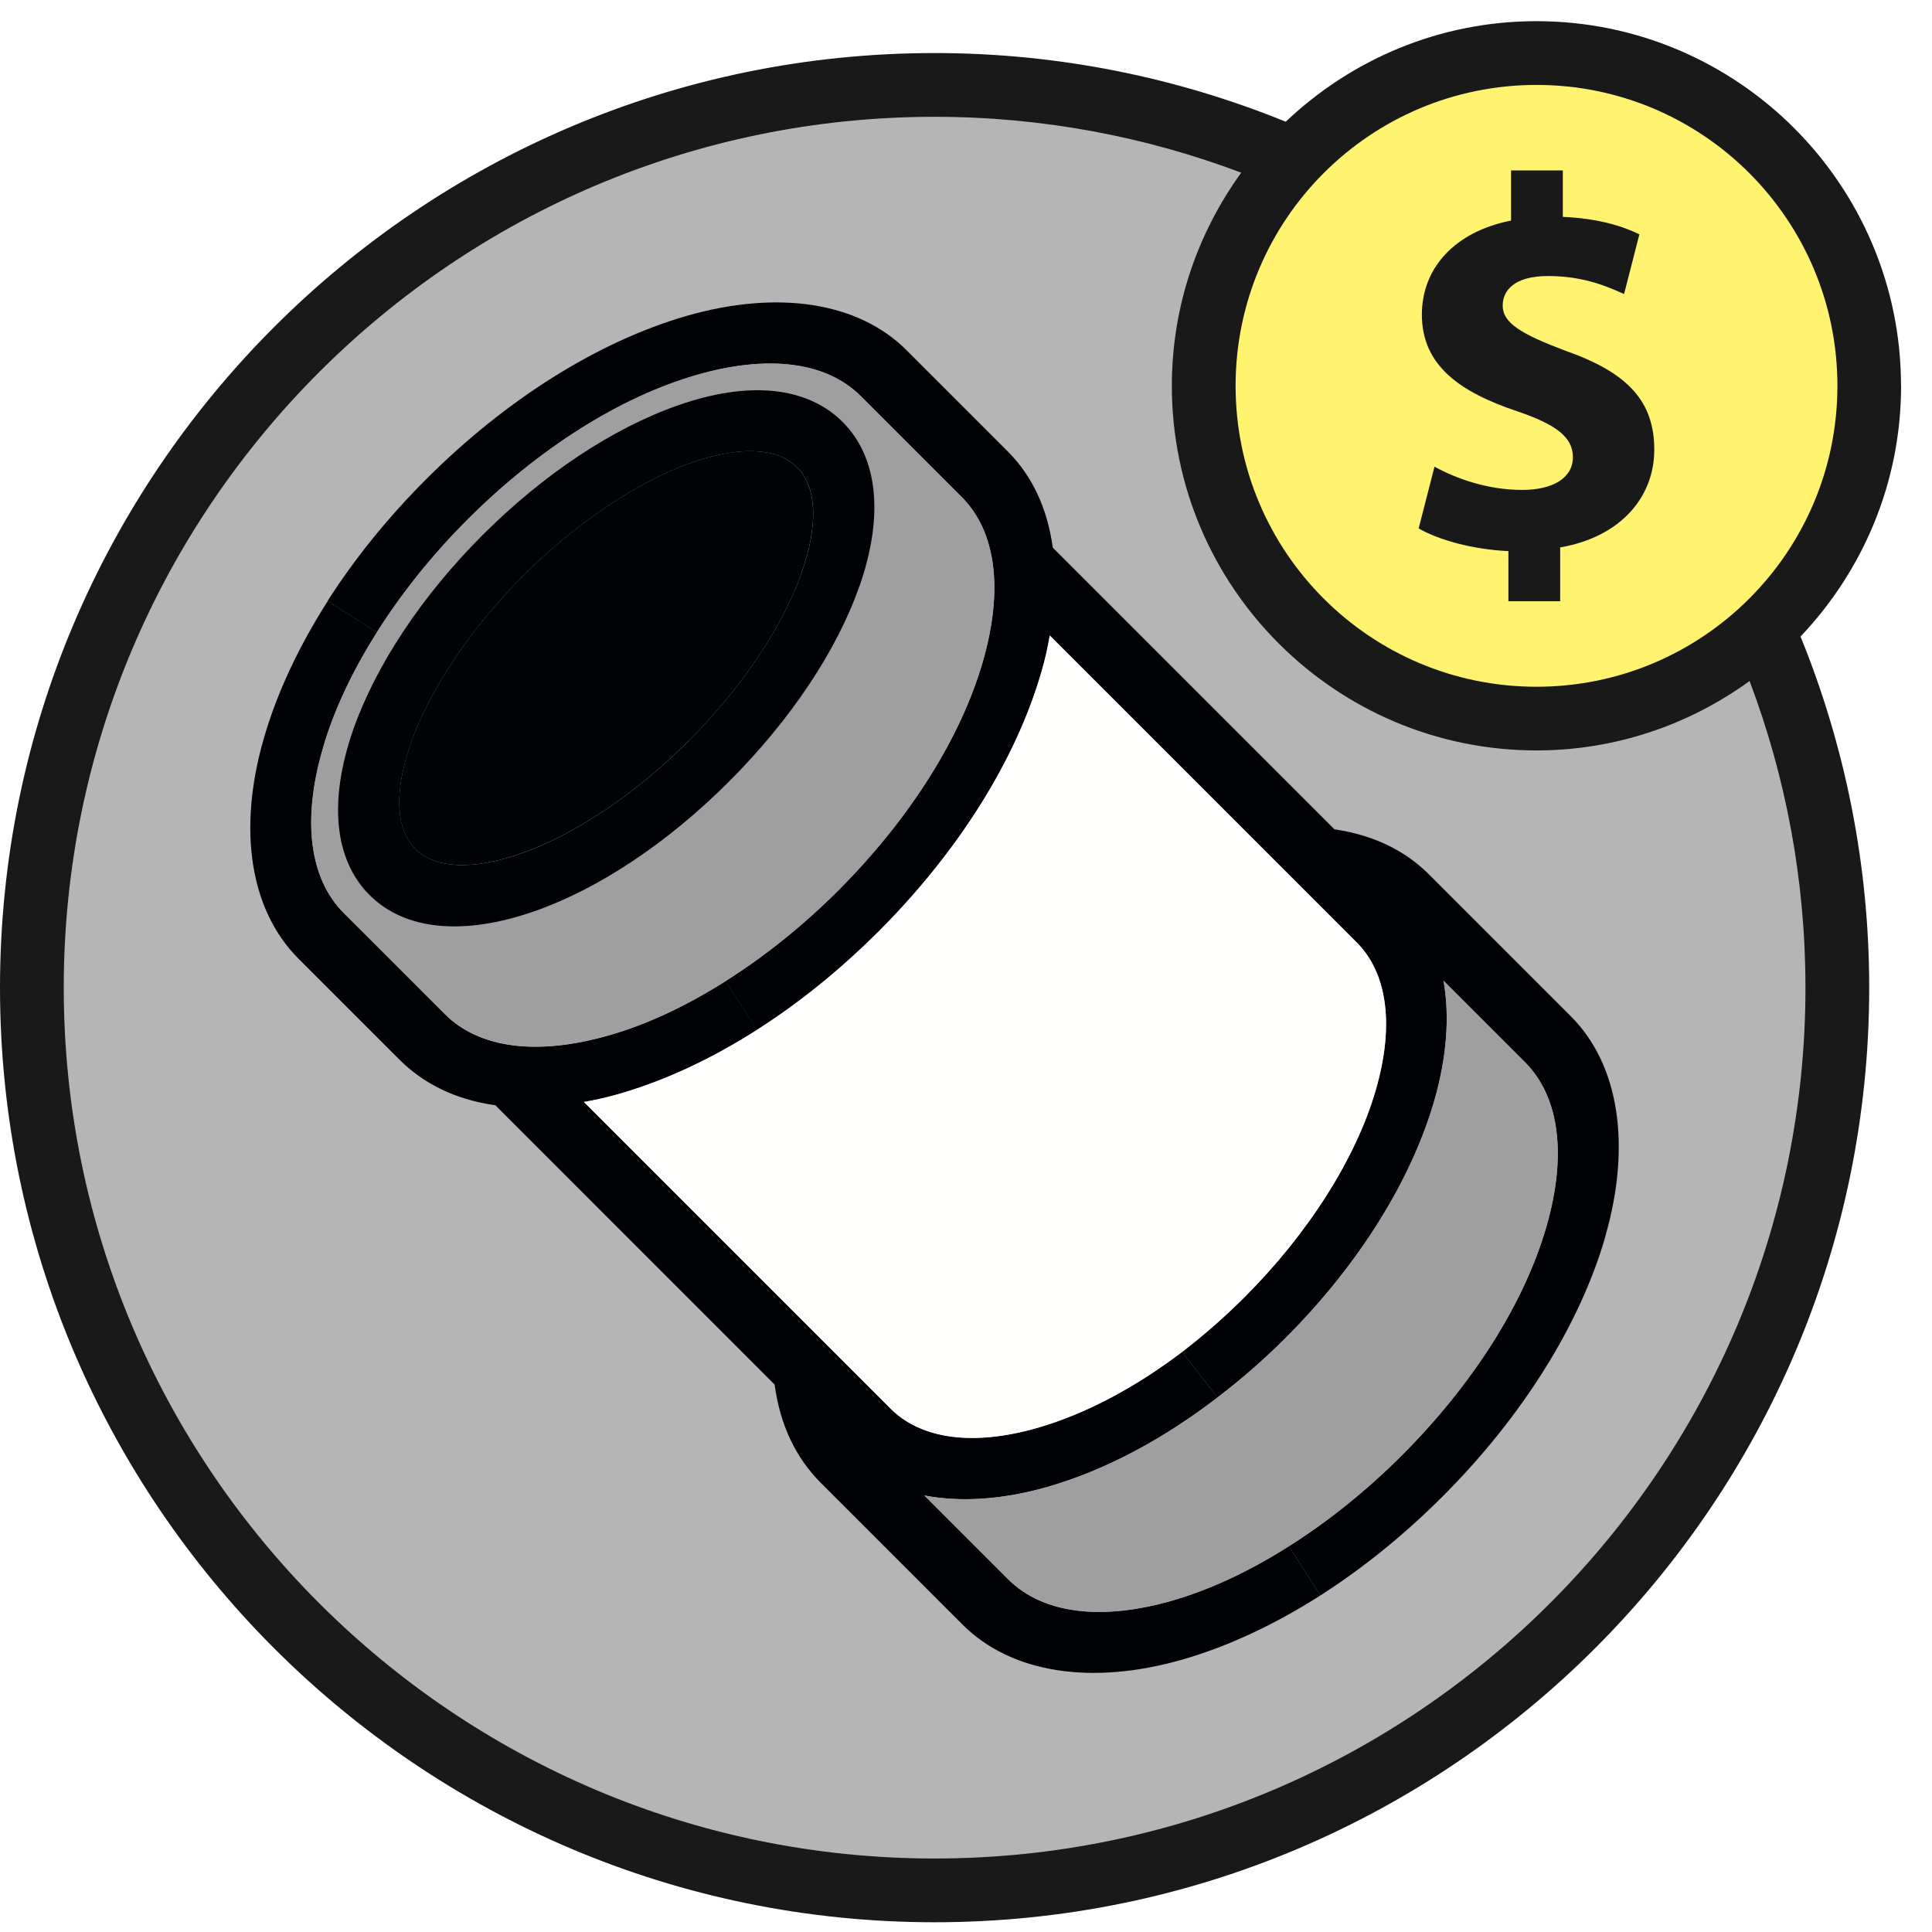
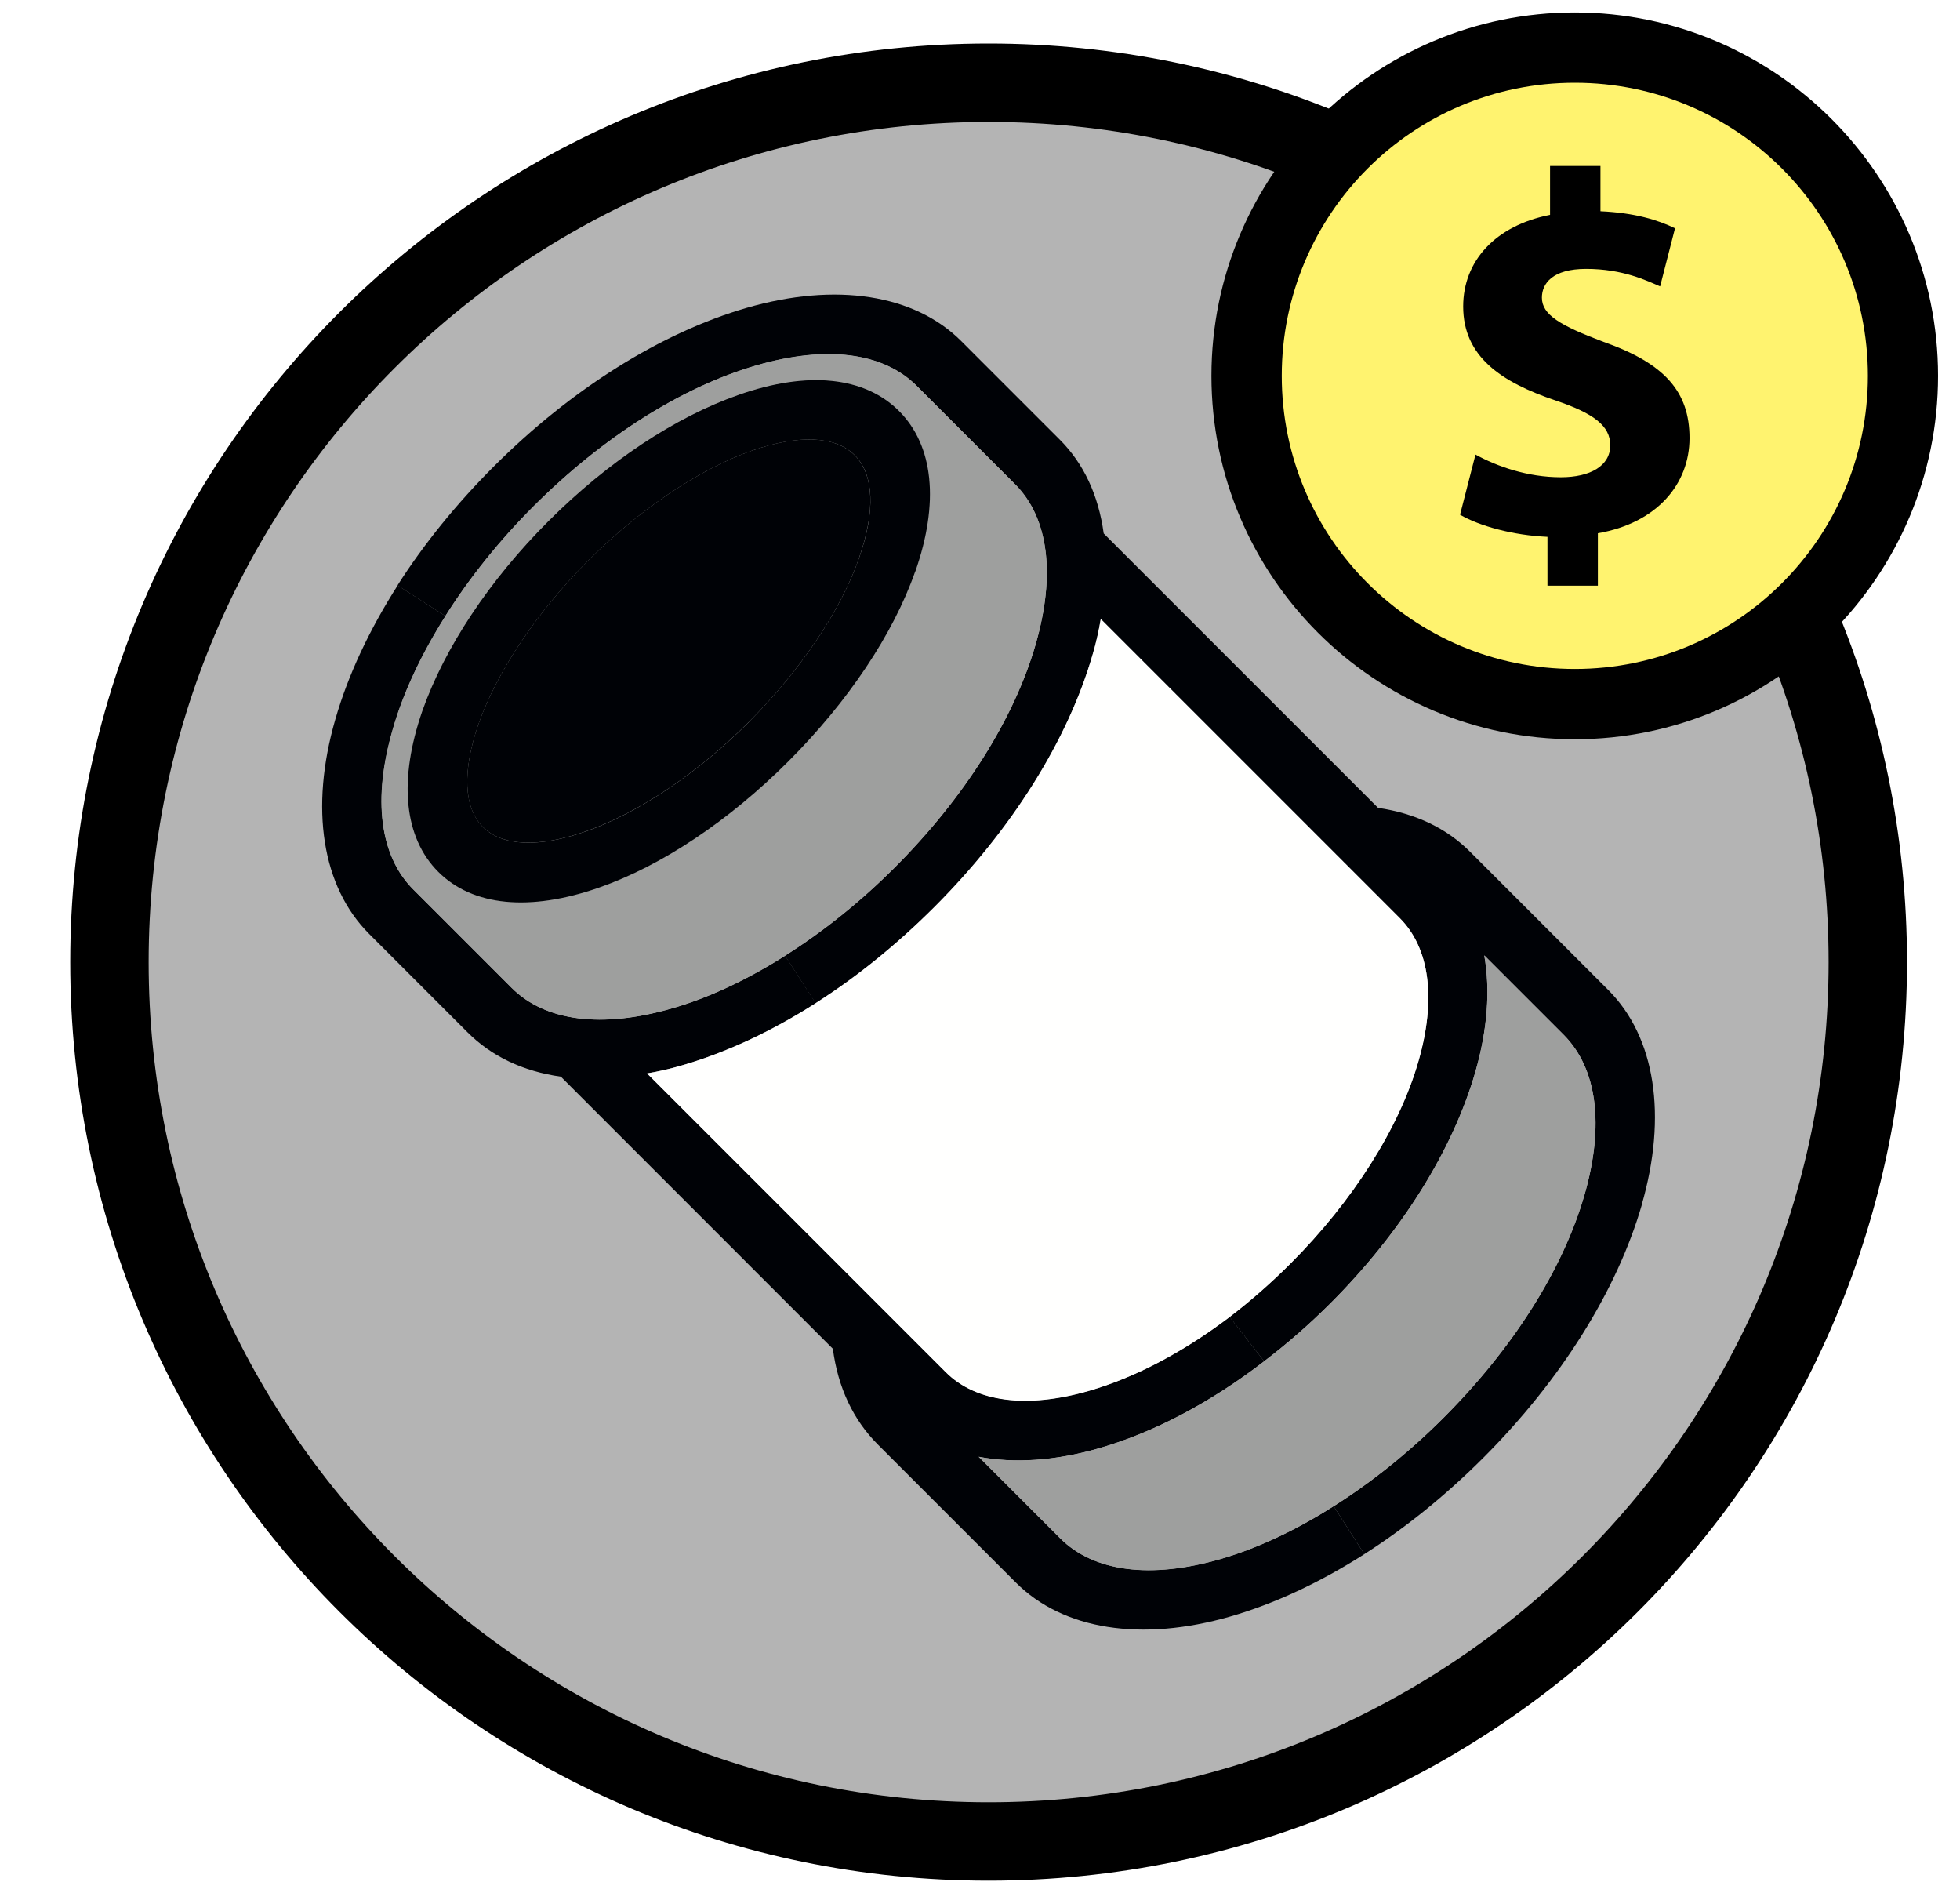
- <svg xmlns="http://www.w3.org/2000/svg" width="24" height="24" viewBox="0 0 24 24">
+ <svg xmlns="http://www.w3.org/2000/svg" width="25" height="24" viewBox="0 0 25 24">
  <g fill="none">
-     <path d="M22.824 12.269c0 6.193-5.021 11.214-11.214 11.214-6.193 0-11.214-5.021-11.214-11.214 0-6.193 5.02-11.214 11.214-11.214 6.193 0 11.214 5.021 11.214 11.214" fill="#B4B5B4" />
-     <path d="M19.941 15.366c-.316 1.091-1.033 2.236-2.022 3.225-.477.477-.991.892-1.517 1.228l-.391-.611c.486-.307.963-.689 1.4-1.126.885-.885 1.525-1.894 1.799-2.844.256-.889.162-1.614-.265-2.042l-1.013-1.013c.079.444.04.947-.113 1.484-.289 1.002-.945 2.049-1.85 2.954-.271.27-.554.517-.845.738l-.44-.565c.265-.203.526-.431.777-.682.793-.793 1.388-1.731 1.63-2.577.231-.797.145-1.446-.238-1.828l-3.813-3.813c-.027.156-.06.305-.102.446-.313 1.091-1.031 2.237-2.022 3.228-.477.477-.989.89-1.514 1.225l-.389-.605c.486-.307.961-.687 1.398-1.124.887-.887 1.525-1.897 1.799-2.848.256-.888.165-1.612-.263-2.04l-1.254-1.254c-.428-.428-1.151-.519-2.04-.263-.951.274-1.961.912-2.848 1.799-.437.437-.817.912-1.124 1.398l-.611-.391c.336-.527.75-1.038 1.227-1.515.991-.991 2.135-1.707 3.226-2.024 1.141-.329 2.141-.174 2.74.426l1.254 1.254c.305.305.493.705.561 1.197l3.499 3.499c.481.071.874.26 1.175.561l1.762 1.762c.599.6.755 1.6.426 2.74" fill="#000206" />
-     <path d="M16.403 19.819c-.565.36-1.144.632-1.709.795-1.135.327-2.133.17-2.735-.431l-1.762-1.762c-.314-.314-.508-.724-.574-1.221l-3.469-3.47c-.484-.068-.885-.26-1.192-.567l-1.254-1.254c-.601-.601-.759-1.6-.431-2.735.162-.565.435-1.144.795-1.709l.611.391c-.307.486-.539.978-.673 1.448-.258.887-.165 1.612.263 2.04l1.254 1.254c.428.428 1.151.519 2.04.263.47-.133.962-.366 1.448-.673l.39.605c-.567.362-1.148.632-1.713.795-.139.04-.283.075-.437.1l3.809 3.809c.382.382 1.031.468 1.828.238.591-.17 1.205-.495 1.793-.941l.44.565c-.682.525-1.406.908-2.108 1.11-.559.161-1.082.194-1.534.108l1.04 1.04c.428.428 1.154.521 2.042.265.468-.135.962-.366 1.446-.675l.391.611z" fill="#000206" />
-     <path d="M19.21 15.238c-.274.951-.914 1.96-1.799 2.844-.437.437-.914.819-1.4 1.126-.484.309-.978.539-1.446.675-.889.256-1.614.163-2.042-.265l-1.04-1.04c.452.086.974.053 1.534-.108.702-.201 1.426-.585 2.108-1.11.291-.221.574-.468.844-.738.905-.905 1.561-1.952 1.85-2.954.154-.537.192-1.04.113-1.484l1.013 1.013c.428.428.521 1.153.265 2.042" fill="#9E9F9E" />
-     <path d="M15.461 16.113c-.251.251-.512.479-.777.682-.589.446-1.203.771-1.793.942-.797.23-1.446.144-1.828-.238l-3.81-3.81c.153-.026.298-.06.437-.1.565-.163 1.146-.433 1.713-.795.525-.334 1.036-.748 1.514-1.225.991-.991 1.709-2.137 2.022-3.228.042-.141.075-.291.102-.446l3.813 3.813c.382.382.468 1.031.238 1.828-.243.846-.837 1.784-1.631 2.577" fill="#FFFFFE" />
-     <path d="M9.056 9.708c.762-.762 1.338-1.623 1.618-2.422.309-.879.234-1.605-.207-2.046-.441-.44-1.166-.515-2.046-.207-.81.283-1.671.856-2.428 1.612-.751.751-1.322 1.611-1.607 2.418-.307.885-.236 1.614.203 2.053.439.439 1.168.51 2.051.201.799-.28 1.656-.852 2.415-1.61m3.155-1.492c-.274.951-.912 1.961-1.799 2.848-.437.437-.912.817-1.398 1.124-.486.307-.978.539-1.448.673-.888.256-1.612.165-2.04-.263l-1.254-1.254c-.428-.428-.521-1.153-.263-2.04.133-.47.366-.962.673-1.448.307-.486.687-.962 1.124-1.399.887-.886 1.898-1.524 2.848-1.799.889-.256 1.612-.165 2.04.263l1.254 1.254c.428.428.519 1.152.263 2.04" fill="#9E9F9E" />
-     <path d="M8.553 9.205c.658-.658 1.172-1.42 1.406-2.093.21-.598.188-1.062-.057-1.307-.247-.247-.711-.265-1.309-.059-.671.236-1.435.748-2.093 1.406-.652.653-1.163 1.415-1.398 2.086-.207.598-.188 1.062.059 1.309.245.245.711.265 1.307.057.673-.234 1.433-.746 2.086-1.398m2.12-1.919c-.28.799-.856 1.66-1.618 2.422-.759.759-1.616 1.331-2.415 1.61-.883.309-1.612.238-2.051-.201-.439-.439-.51-1.168-.203-2.053.285-.808.856-1.667 1.607-2.418.757-.757 1.618-1.329 2.428-1.612.879-.309 1.605-.234 2.046.207.44.441.515 1.166.207 2.046" fill="#000206" />
-     <path d="M9.959 7.112c-.234.673-.748 1.435-1.406 2.093-.652.653-1.413 1.164-2.086 1.398-.596.209-1.062.188-1.307-.056-.247-.247-.265-.711-.059-1.309.236-.671.746-1.433 1.398-2.086.658-.658 1.422-1.17 2.093-1.406.598-.207 1.062-.188 1.309.059.245.245.267.709.057 1.307" fill="#000206" />
-     <path d="M19.086 8.927c-2.279 0-4.134-1.854-4.134-4.134 0-2.279 1.854-4.134 4.134-4.134 2.279 0 4.134 1.855 4.134 4.134 0 2.279-1.854 4.134-4.134 4.134" fill="#1A1919" />
-     <path d="M11.61 23.087c-5.965 0-10.818-4.853-10.818-10.818s4.853-10.818 10.818-10.818c1.34 0 2.624.247 3.809.694-.54.746-.862 1.659-.862 2.648 0 2.497 2.032 4.529 4.529 4.529.989 0 1.902-.322 2.648-.862.448 1.185.694 2.469.694 3.809 0 5.965-4.853 10.818-10.818 10.818m9.808-15.376c-.64.512-1.449.819-2.332.819-2.064 0-3.738-1.674-3.738-3.738 0-.883.308-1.693.82-2.332 2.307 1.077 4.174 2.943 5.25 5.251m-2.332-6.657c2.065 0 3.738 1.674 3.738 3.738 0 .879-.306 1.686-.814 2.325-1.129-2.27-2.979-4.12-5.249-5.249.639-.508 1.445-.814 2.325-.814m4.529 3.738c0-2.498-2.032-4.529-4.529-4.529-1.206 0-2.301.477-3.114 1.249-1.348-.548-2.82-.853-4.362-.853-6.401 0-11.61 5.208-11.61 11.61 0 6.402 5.208 11.61 11.61 11.61 6.401 0 11.61-5.208 11.61-11.61 0-1.542-.305-3.014-.853-4.362.772-.813 1.249-1.908 1.249-3.114" fill="#1A1919" />
-     <path d="M19.381 6.8v.669h-.643v-.623c-.44-.02-.866-.137-1.115-.282l.197-.767c.275.151.663.289 1.089.289.374 0 .63-.144.63-.407 0-.249-.21-.407-.695-.571-.702-.236-1.181-.564-1.181-1.2 0-.577.407-1.03 1.108-1.168v-.623h.643v.577c.44.02.735.112.951.217l-.19.741c-.17-.072-.472-.223-.944-.223-.426 0-.564.184-.564.367 0 .217.23.354.787.564.781.275 1.096.636 1.096 1.227 0 .584-.413 1.082-1.168 1.213m-.295-5.745c-2.065 0-3.738 1.674-3.738 3.738 0 2.065 1.673 3.738 3.738 3.738 2.064 0 3.738-1.674 3.738-3.738s-1.674-3.738-3.738-3.738" fill="#FFF36F" />
+     <path d="M23.824 12.269c0 6.193-5.021 11.214-11.214 11.214-6.193 0-11.214-5.021-11.214-11.214 0-6.193 5.02-11.214 11.214-11.214 6.193 0 11.214 5.021 11.214 11.214" stroke="#000" fill="#B4B4B4" />
+     <path d="M20.941 15.366c-.316 1.091-1.033 2.236-2.022 3.225-.477.477-.991.892-1.517 1.228l-.391-.611c.486-.307.963-.689 1.4-1.126.885-.885 1.525-1.894 1.799-2.844.256-.889.162-1.614-.265-2.042l-1.013-1.013c.079.444.04.947-.113 1.484-.289 1.002-.945 2.049-1.85 2.954-.271.27-.554.517-.845.738l-.44-.565c.265-.203.526-.431.777-.682.793-.793 1.388-1.731 1.63-2.577.231-.797.145-1.446-.238-1.828l-3.813-3.813c-.027.156-.06.305-.102.446-.313 1.091-1.031 2.237-2.022 3.228-.477.477-.989.89-1.514 1.225l-.389-.605c.486-.307.961-.687 1.398-1.124.887-.887 1.525-1.897 1.799-2.848.256-.888.165-1.612-.263-2.04l-1.254-1.254c-.428-.428-1.151-.519-2.04-.263-.951.274-1.961.912-2.848 1.799-.437.437-.817.912-1.124 1.398l-.611-.391c.336-.527.75-1.038 1.227-1.515.991-.991 2.135-1.707 3.226-2.024 1.141-.329 2.141-.174 2.74.426l1.254 1.254c.305.305.493.705.561 1.197l3.499 3.499c.481.071.874.26 1.175.561l1.762 1.762c.599.6.755 1.6.426 2.74" fill="#000206" />
+     <path d="M17.403 19.819c-.565.36-1.144.632-1.709.795-1.135.327-2.133.17-2.735-.431l-1.762-1.762c-.314-.314-.508-.724-.574-1.221l-3.469-3.47c-.484-.068-.885-.26-1.192-.567l-1.254-1.254c-.601-.601-.759-1.6-.431-2.735.162-.565.435-1.144.795-1.709l.611.391c-.307.486-.539.978-.673 1.448-.258.887-.165 1.612.263 2.04l1.254 1.254c.428.428 1.151.519 2.04.263.47-.133.962-.366 1.448-.673l.39.605c-.567.362-1.148.632-1.713.795-.139.04-.283.075-.437.1l3.809 3.809c.382.382 1.031.468 1.828.238.591-.17 1.205-.495 1.793-.941l.44.565c-.682.525-1.406.908-2.108 1.11-.559.161-1.082.194-1.534.108l1.04 1.04c.428.428 1.154.521 2.042.265.468-.135.962-.366 1.446-.675l.391.611z" fill="#000206" />
+     <path d="M20.21 15.238c-.274.951-.914 1.96-1.799 2.844-.437.437-.914.819-1.4 1.126-.484.309-.978.539-1.446.675-.889.256-1.614.163-2.042-.265l-1.04-1.04c.452.086.974.053 1.534-.108.702-.201 1.426-.585 2.108-1.11.291-.221.574-.468.844-.738.905-.905 1.561-1.952 1.85-2.954.154-.537.192-1.04.113-1.484l1.013 1.013c.428.428.521 1.153.265 2.042" fill="#9E9F9E" />
+     <path d="M16.461 16.113c-.251.251-.512.479-.777.682-.589.446-1.203.771-1.793.942-.797.23-1.446.144-1.828-.238l-3.81-3.81c.153-.026.298-.06.437-.1.565-.163 1.146-.433 1.713-.795.525-.334 1.036-.748 1.514-1.225.991-.991 1.709-2.137 2.022-3.228.042-.141.075-.291.102-.446l3.813 3.813c.382.382.468 1.031.238 1.828-.243.846-.837 1.784-1.631 2.577" fill="#FFFFFE" />
+     <path d="M10.056 9.708c.762-.762 1.338-1.623 1.618-2.422.309-.879.234-1.605-.207-2.046-.441-.44-1.166-.515-2.046-.207-.81.283-1.671.856-2.428 1.612-.751.751-1.322 1.611-1.607 2.418-.307.885-.236 1.614.203 2.053.439.439 1.168.51 2.051.201.799-.28 1.656-.852 2.415-1.61m3.155-1.492c-.274.951-.912 1.961-1.799 2.848-.437.437-.912.817-1.398 1.124-.486.307-.978.539-1.448.673-.888.256-1.612.165-2.04-.263l-1.254-1.254c-.428-.428-.521-1.153-.263-2.04.133-.47.366-.962.673-1.448.307-.486.687-.962 1.124-1.399.887-.886 1.898-1.524 2.848-1.799.889-.256 1.612-.165 2.04.263l1.254 1.254c.428.428.519 1.152.263 2.04" fill="#9E9F9E" />
+     <path d="M9.553 9.205c.658-.658 1.172-1.42 1.406-2.093.21-.598.188-1.062-.057-1.307-.247-.247-.711-.265-1.309-.059-.671.236-1.435.748-2.093 1.406-.652.653-1.163 1.415-1.398 2.086-.207.598-.188 1.062.059 1.309.245.245.711.265 1.307.057.673-.234 1.433-.746 2.086-1.398m2.12-1.919c-.28.799-.856 1.66-1.618 2.422-.759.759-1.616 1.331-2.415 1.61-.883.309-1.612.238-2.051-.201-.439-.439-.51-1.168-.203-2.053.285-.808.856-1.667 1.607-2.418.757-.757 1.618-1.329 2.428-1.612.879-.309 1.605-.234 2.046.207.44.441.515 1.166.207 2.046" fill="#000206" />
+     <path d="M10.959 7.112c-.234.673-.748 1.435-1.406 2.093-.652.653-1.413 1.164-2.086 1.398-.596.209-1.062.188-1.307-.056-.247-.247-.265-.711-.059-1.309.236-.671.746-1.433 1.398-2.086.658-.658 1.422-1.17 2.093-1.406.598-.207 1.062-.188 1.309.059.245.245.267.709.057 1.307" fill="#000206" />
+     <path d="M20.086 8.927c-2.279 0-4.134-1.854-4.134-4.134 0-2.279 1.854-4.134 4.134-4.134 2.279 0 4.134 1.855 4.134 4.134 0 2.279-1.854 4.134-4.134 4.134" stroke="#000" fill="#000" />
+     <path d="M20.381 6.8v.669h-.643v-.623c-.44-.02-.866-.137-1.115-.282l.197-.767c.275.151.663.289 1.089.289.374 0 .63-.144.63-.407 0-.249-.21-.407-.695-.571-.702-.236-1.181-.564-1.181-1.2 0-.577.407-1.03 1.108-1.168v-.623h.643v.577c.44.02.735.112.951.217l-.19.741c-.17-.072-.472-.223-.944-.223-.426 0-.564.184-.564.367 0 .217.23.354.787.564.781.275 1.096.636 1.096 1.227 0 .584-.413 1.082-1.168 1.213m-.295-5.745c-2.065 0-3.738 1.674-3.738 3.738 0 2.065 1.673 3.738 3.738 3.738 2.064 0 3.738-1.674 3.738-3.738s-1.674-3.738-3.738-3.738" fill="#FFF36F" />
  </g>
</svg>
